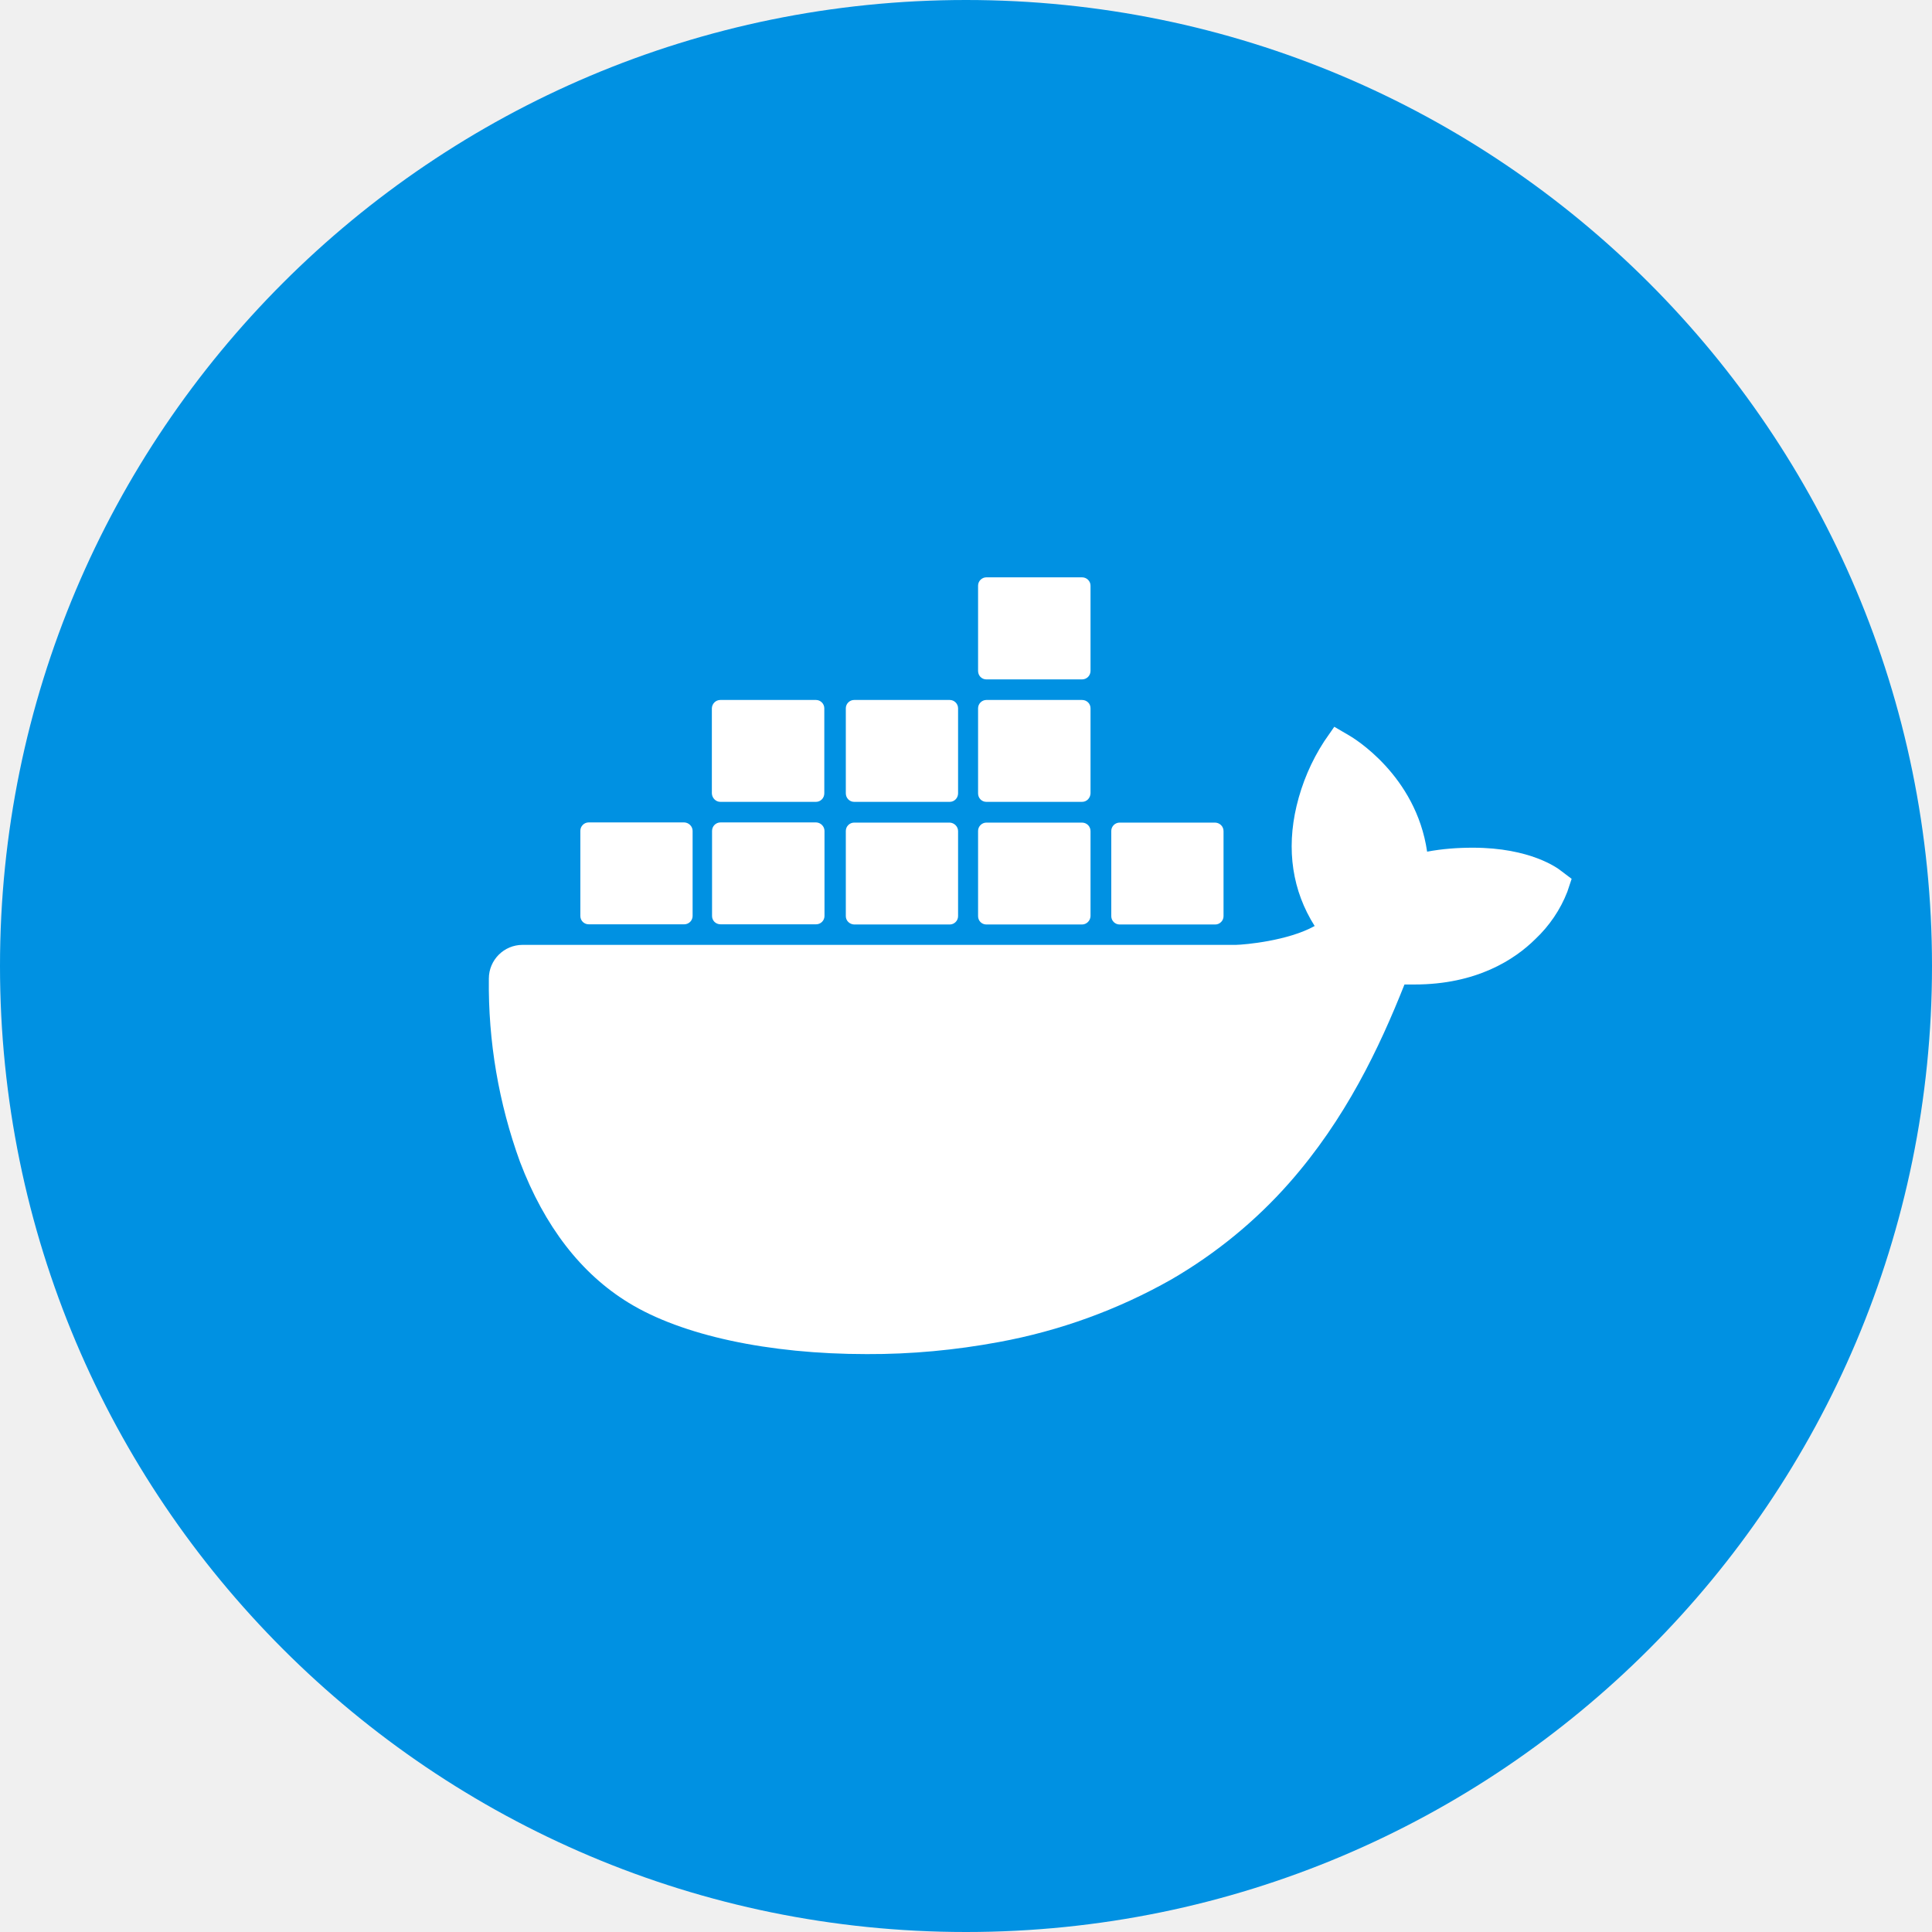
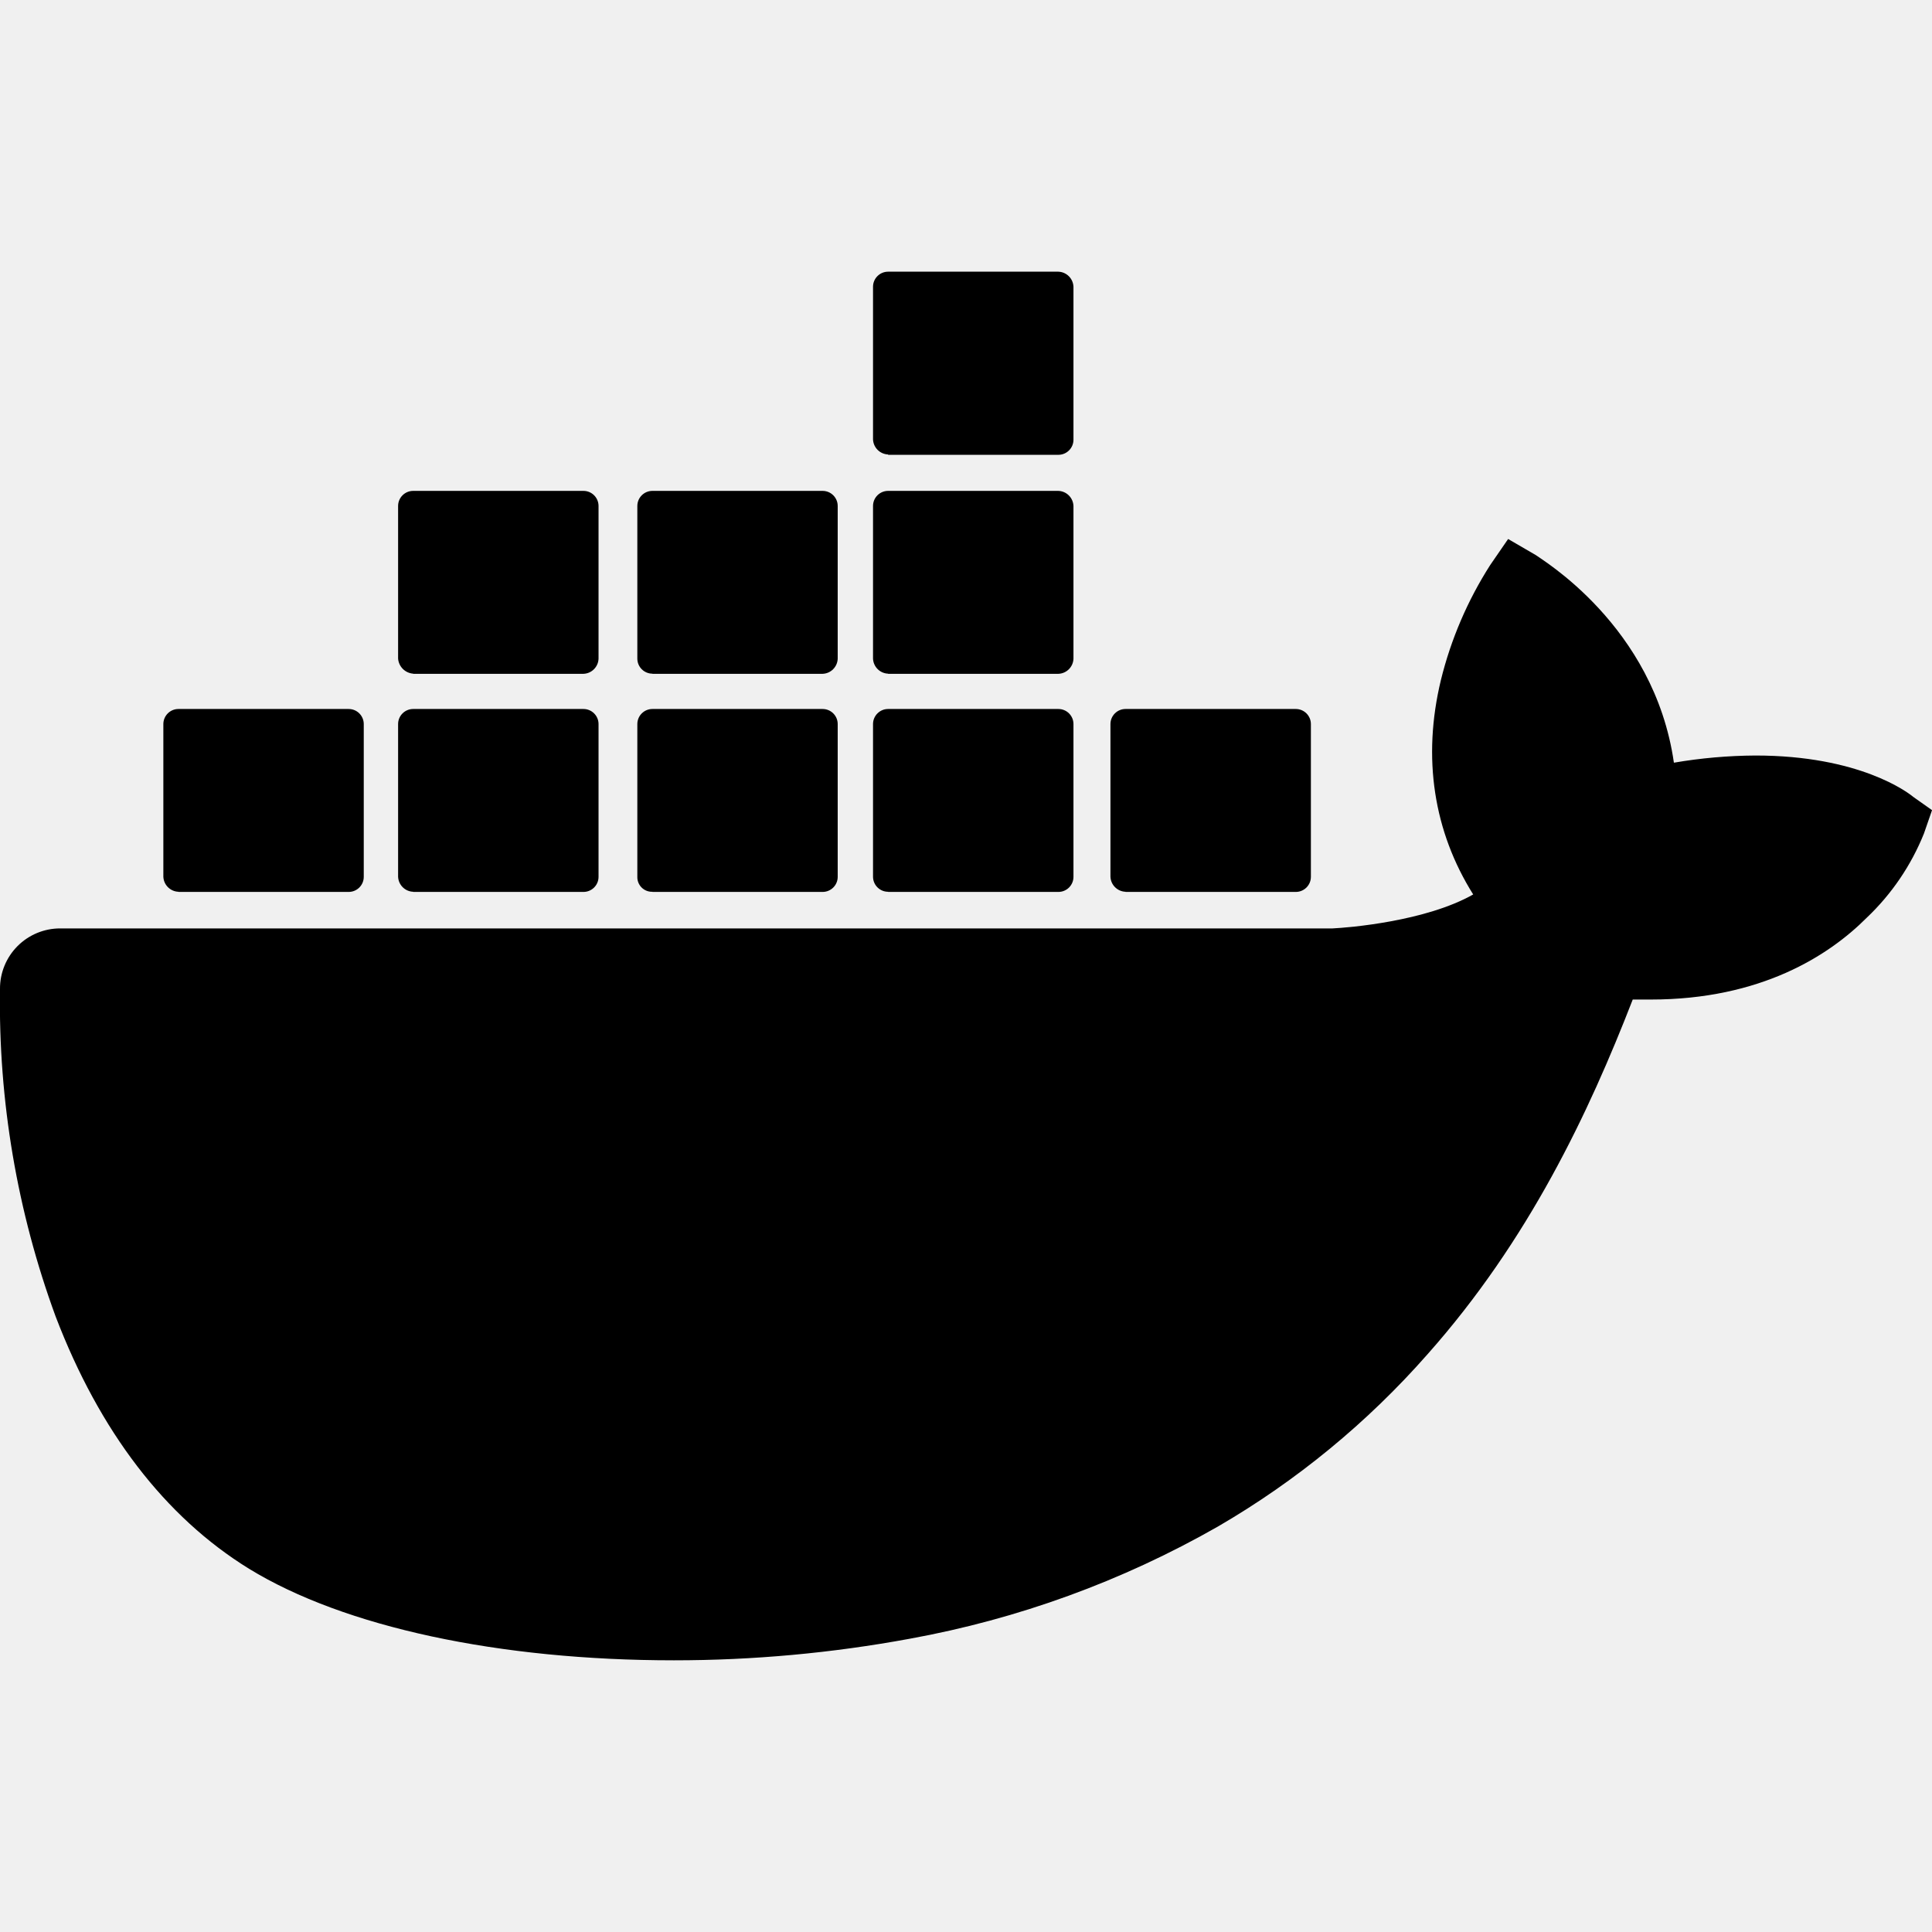
- <svg xmlns="http://www.w3.org/2000/svg" width="800px" height="800px" viewBox="0 0 1024 1024">
-   <circle cx="512" cy="512" r="512" style="fill:#0091e2" />
-   <path d="M827.3 461.5c-1.6-1.3-16.1-12.2-46.7-12.2-8.1 0-16.2.6-24.2 2.1-5.9-40.7-39.5-60.5-41-61.4l-8.2-4.8-5.4 7.8c-6.8 10.5-11.7 22-14.6 34.2-5.5 23.2-2.2 45 9.6 63.6-14.2 7.9-37.1 9.9-41.7 10H277c-9.9 0-17.9 8-17.9 17.9-.4 33.1 5.2 66 16.5 97.1 13 34.2 32.4 59.3 57.6 74.7 28.2 17.3 74.1 27.2 126.2 27.2 23.5.1 47-2.1 70.1-6.4 32.1-5.9 63-17.1 91.4-33.2 23.4-13.6 44.5-30.8 62.4-51.1 29.9-33.9 47.8-71.7 61.1-105.2h5.3c32.8 0 53-13.1 64.1-24.1 7.4-7 13.2-15.5 16.9-25l2.3-6.9-5.7-4.3zM312 489.9h50.7c2.4 0 4.4-2 4.4-4.4v-45.1c0-2.4-2-4.4-4.4-4.5H312c-2.4 0-4.4 2-4.4 4.4v45.2c0 2.5 2 4.4 4.4 4.4m69.9 0h50.7c2.4 0 4.4-2 4.4-4.4v-45.1c0-2.4-2-4.4-4.4-4.5h-50.7c-2.5 0-4.5 2-4.5 4.5v45.1c0 2.5 2 4.4 4.5 4.4m70.8.1h50.7c2.4 0 4.4-2 4.4-4.4v-45.1c0-2.4-2-4.4-4.4-4.5h-50.7c-2.4 0-4.4 2-4.4 4.4v45.2c0 2.4 2 4.3 4.4 4.4m70.1 0h50.7c2.4 0 4.4-2 4.5-4.4v-45.1c0-2.5-2-4.5-4.5-4.5h-50.7c-2.4 0-4.4 2-4.4 4.4v45.2c0 2.4 1.9 4.4 4.4 4.4m-141-65h50.7c2.4 0 4.4-2 4.4-4.5v-45.1c0-2.4-2-4.4-4.4-4.4h-50.7c-2.5 0-4.4 2-4.5 4.4v45.1c.1 2.5 2.1 4.5 4.5 4.5m70.9 0h50.7c2.4 0 4.4-2 4.4-4.5v-45.1c0-2.4-2-4.4-4.4-4.4h-50.7c-2.4 0-4.4 2-4.4 4.4v45.1c0 2.5 2 4.5 4.4 4.5m70.1 0h50.7c2.5 0 4.4-2 4.5-4.5v-45.1c0-2.5-2-4.4-4.5-4.4h-50.7c-2.4 0-4.4 2-4.4 4.4v45.1c0 2.5 1.9 4.5 4.4 4.5m0-64.9h50.7c2.5 0 4.5-2 4.5-4.5v-45.2c0-2.4-2-4.4-4.5-4.4h-50.7c-2.4 0-4.4 2-4.4 4.4v45.2c0 2.5 1.9 4.5 4.4 4.5M593.4 490h50.7c2.4 0 4.4-2 4.4-4.4v-45.1c0-2.5-2-4.4-4.4-4.5h-50.7c-2.4 0-4.4 2-4.4 4.4v45.2c0 2.4 2 4.4 4.4 4.4" style="fill:#fff" />
+ <svg xmlns="http://www.w3.org/2000/svg" fill="#000000" width="800px" height="800px" viewBox="0 0 512 512" id="Layer_1" data-name="Layer 1">
+   <path d="M507,211.16c-1.42-1.19-14.25-10.94-41.79-10.94a132.55,132.55,0,0,0-21.61,1.9c-5.22-36.4-35.38-54-36.57-55l-7.36-4.28-4.75,6.9a101.65,101.65,0,0,0-13.06,30.45c-5,20.7-1.9,40.2,8.55,56.85-12.59,7.14-33,8.8-37.28,9H15.94A15.93,15.93,0,0,0,0,262.07,241.25,241.25,0,0,0,14.75,348.9C26.39,379.35,43.72,402,66,415.74,91.22,431.2,132.3,440,178.6,440a344.23,344.23,0,0,0,62.45-5.71,257.44,257.44,0,0,0,81.69-29.73,223.55,223.55,0,0,0,55.57-45.67c26.83-30.21,42.74-64,54.38-94h4.75c29.21,0,47.26-11.66,57.23-21.65a63.31,63.31,0,0,0,15.2-22.36l2.14-6.18Z" />
+   <path d="M47.29,236.37H92.4a4,4,0,0,0,4-4h0V191.89a4,4,0,0,0-4-4H47.29a4,4,0,0,0-4,4h0v40.44a4.16,4.16,0,0,0,4,4h0" />
+   <path d="M109.5,236.37h45.12a4,4,0,0,0,4-4h0V191.89a4,4,0,0,0-4-4H109.5a4,4,0,0,0-4,4v40.44a4.16,4.16,0,0,0,4,4" />
+   <path d="M172.9,236.37H218a4,4,0,0,0,4-4h0V191.89a4,4,0,0,0-4-4H172.9a4,4,0,0,0-4,4h0v40.44a3.87,3.87,0,0,0,4,4h0" />
+   <path d="M235.36,236.37h45.12a4,4,0,0,0,4-4V191.89a4,4,0,0,0-4-4H235.36a4,4,0,0,0-4,4h0v40.44a4,4,0,0,0,4,4h0" />
+   <path d="M109.5,178.57h45.12a4.16,4.16,0,0,0,4-4V134.09a4,4,0,0,0-4-4H109.5a4,4,0,0,0-4,4v40.44a4.34,4.34,0,0,0,4,4" />
+   <path d="M172.9,178.57H218a4.16,4.16,0,0,0,4-4V134.09a4,4,0,0,0-4-4H172.9a4,4,0,0,0-4,4h0v40.44a4,4,0,0,0,4,4" />
+   <path d="M235.36,178.57h45.12a4.16,4.16,0,0,0,4-4V134.09a4.16,4.16,0,0,0-4-4H235.36a4,4,0,0,0-4,4h0v40.44a4.16,4.16,0,0,0,4,4" />
+   <path d="M235.36,120.53h45.12a4,4,0,0,0,4-4V76a4.16,4.16,0,0,0-4-4H235.36a4,4,0,0,0-4,4h0v40.44a4.17,4.17,0,0,0,4,4" />
+   <path d="M298.28,236.37H343.4a4,4,0,0,0,4-4V191.89a4,4,0,0,0-4-4H298.28a4,4,0,0,0-4,4h0v40.44a4.16,4.16,0,0,0,4,4" />
</svg>
